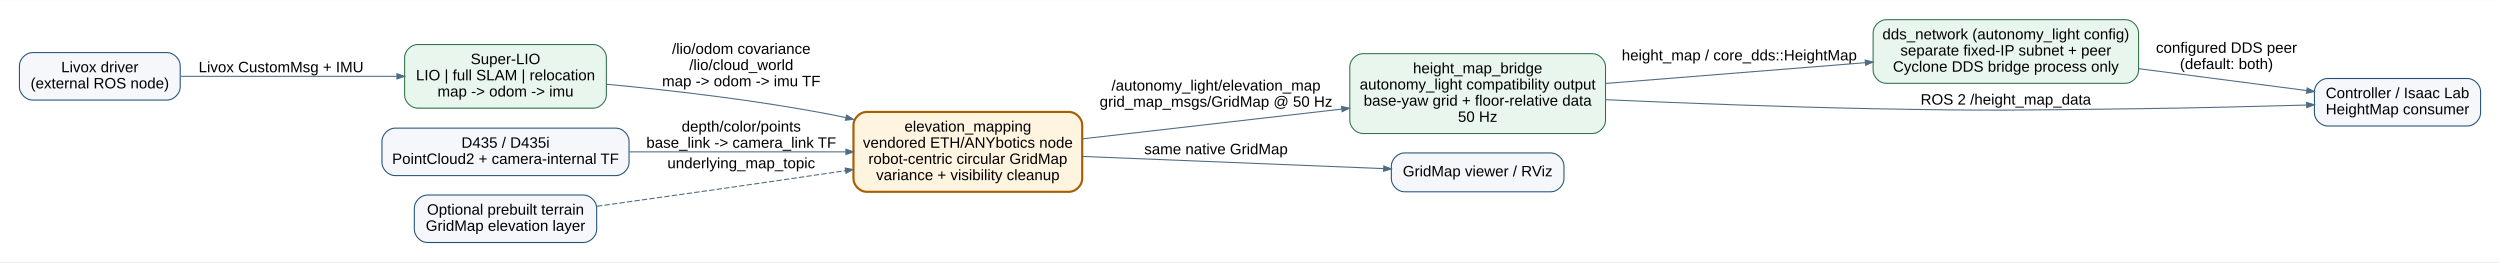
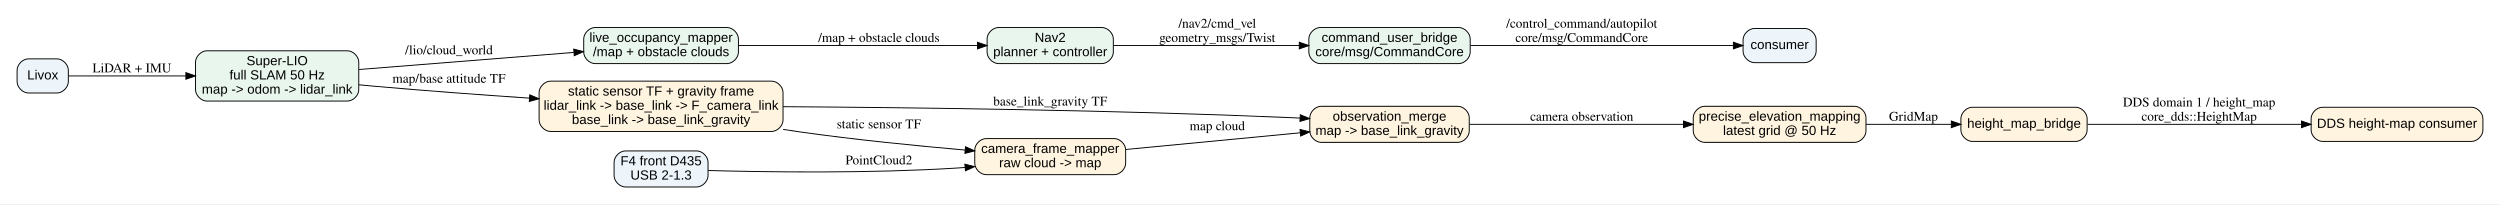
- <svg xmlns="http://www.w3.org/2000/svg" width="2317pt" height="243pt" viewBox="0.00 0.00 2317.00 242.50">
-   <g id="graph0" class="graph" transform="scale(1 1) rotate(0) translate(18 224.5)">
-     <polygon fill="white" stroke="transparent" points="-18,18 -18,-224.5 2299,-224.5 2299,18 -18,18" />
+ <svg xmlns="http://www.w3.org/2000/svg" width="2634pt" height="215pt" viewBox="0.00 0.00 2634.00 215.00">
+   <g id="graph0" class="graph" transform="scale(1 1) rotate(0) translate(18 197)">
+     <polygon fill="white" stroke="transparent" points="-18,18 -18,-197 2616,-197 2616,18 -18,18" />
    <g id="node1" class="node">
-       <path fill="#f5f7fa" stroke="#24527a" d="M137,-176C137,-176 12,-176 12,-176 6,-176 0,-170 0,-164 0,-164 0,-144 0,-144 0,-138 6,-132 12,-132 12,-132 137,-132 137,-132 143,-132 149,-138 149,-144 149,-144 149,-164 149,-164 149,-170 143,-176 137,-176" />
-       <text text-anchor="middle" x="74.5" y="-157.8" font-family="Arial" font-size="14.00">Livox driver</text>
-       <text text-anchor="middle" x="74.5" y="-142.8" font-family="Arial" font-size="14.00">(external ROS node)</text>
+       <path fill="#edf5fb" stroke="black" d="M42,-135C42,-135 12,-135 12,-135 6,-135 0,-129 0,-123 0,-123 0,-111 0,-111 0,-105 6,-99 12,-99 12,-99 42,-99 42,-99 48,-99 54,-105 54,-111 54,-111 54,-123 54,-123 54,-129 48,-135 42,-135" />
+       <text text-anchor="middle" x="27" y="-113.3" font-family="Arial" font-size="14.00">Livox</text>
    </g>
    <g id="node2" class="node">
-       <path fill="#e9f6ee" stroke="#32734d" d="M532,-183.5C532,-183.5 369,-183.5 369,-183.5 363,-183.5 357,-177.5 357,-171.5 357,-171.5 357,-136.5 357,-136.5 357,-130.5 363,-124.5 369,-124.5 369,-124.5 532,-124.5 532,-124.5 538,-124.5 544,-130.5 544,-136.5 544,-136.5 544,-171.5 544,-171.5 544,-177.5 538,-183.5 532,-183.5" />
-       <text text-anchor="middle" x="450.5" y="-165.3" font-family="Arial" font-size="14.00">Super-LIO</text>
-       <text text-anchor="middle" x="450.5" y="-150.3" font-family="Arial" font-size="14.00">LIO | full SLAM | relocation</text>
-       <text text-anchor="middle" x="450.5" y="-135.3" font-family="Arial" font-size="14.00">map -&gt; odom -&gt; imu</text>
+       <path fill="#e9f6ee" stroke="black" d="M348,-143.5C348,-143.5 200,-143.5 200,-143.5 194,-143.5 188,-137.5 188,-131.5 188,-131.5 188,-102.5 188,-102.5 188,-96.5 194,-90.5 200,-90.5 200,-90.5 348,-90.5 348,-90.5 354,-90.5 360,-96.5 360,-102.5 360,-102.5 360,-131.5 360,-131.5 360,-137.5 354,-143.5 348,-143.5" />
+       <text text-anchor="middle" x="274" y="-128.3" font-family="Arial" font-size="14.00">Super-LIO</text>
+       <text text-anchor="middle" x="274" y="-113.3" font-family="Arial" font-size="14.00">full SLAM 50 Hz</text>
+       <text text-anchor="middle" x="274" y="-98.3" font-family="Arial" font-size="14.00">map -&gt; odom -&gt; lidar_link</text>
    </g>
    <g id="edge1" class="edge">
-       <path fill="none" stroke="#4d6b82" d="M149.39,-154C206.68,-154 286.66,-154 349.65,-154" />
-       <polygon fill="#4d6b82" stroke="#4d6b82" points="349.86,-156.45 356.86,-154 349.86,-151.55 349.86,-156.45" />
-       <text text-anchor="middle" x="242.5" y="-157.8" font-family="Arial" font-size="14.00">Livox CustomMsg + IMU</text>
+       <path fill="none" stroke="black" d="M54.22,-117C83.71,-117 133.32,-117 177.85,-117" />
+       <polygon fill="black" stroke="black" points="177.86,-120.5 187.86,-117 177.86,-113.5 177.86,-120.5" />
+       <text text-anchor="middle" x="121" y="-120.8" font-family="Times,serif" font-size="14.00">LiDAR + IMU</text>
+     </g>
+     <g id="node3" class="node">
+       <path fill="#e9f6ee" stroke="black" d="M748,-168C748,-168 609,-168 609,-168 603,-168 597,-162 597,-156 597,-156 597,-142 597,-142 597,-136 603,-130 609,-130 609,-130 748,-130 748,-130 754,-130 760,-136 760,-142 760,-142 760,-156 760,-156 760,-162 754,-168 748,-168" />
+       <text text-anchor="middle" x="678.5" y="-152.8" font-family="Arial" font-size="14.00">live_occupancy_mapper</text>
+       <text text-anchor="middle" x="678.5" y="-137.8" font-family="Arial" font-size="14.00">/map + obstacle clouds</text>
+     </g>
+     <g id="edge2" class="edge">
+       <path fill="none" stroke="black" d="M360.36,-123.79C426.76,-129.07 518.68,-136.37 586.48,-141.76" />
+       <polygon fill="black" stroke="black" points="586.48,-145.27 596.72,-142.58 587.03,-138.3 586.48,-145.27" />
+       <text text-anchor="middle" x="455" y="-139.8" font-family="Times,serif" font-size="14.00">/lio/cloud_world</text>
+     </g>
+     <g id="node6" class="node">
+       <path fill="#fff4df" stroke="black" d="M795,-111.5C795,-111.5 562,-111.5 562,-111.5 556,-111.5 550,-105.5 550,-99.5 550,-99.5 550,-70.5 550,-70.5 550,-64.5 556,-58.5 562,-58.5 562,-58.5 795,-58.5 795,-58.5 801,-58.5 807,-64.5 807,-70.5 807,-70.5 807,-99.5 807,-99.5 807,-105.5 801,-111.5 795,-111.5" />
+       <text text-anchor="middle" x="678.5" y="-96.3" font-family="Arial" font-size="14.00">static sensor TF + gravity frame</text>
+       <text text-anchor="middle" x="678.5" y="-81.3" font-family="Arial" font-size="14.00">lidar_link -&gt; base_link -&gt; F_camera_link</text>
+       <text text-anchor="middle" x="678.5" y="-66.3" font-family="Arial" font-size="14.00">base_link -&gt; base_link_gravity</text>
+     </g>
+     <g id="edge6" class="edge">
+       <path fill="none" stroke="black" d="M360.13,-107.66C366.17,-107.08 372.18,-106.51 378,-106 430.81,-101.33 488.94,-97.06 539.82,-93.6" />
+       <polygon fill="black" stroke="black" points="540.16,-97.09 549.9,-92.92 539.69,-90.1 540.16,-97.09" />
+       <text text-anchor="middle" x="455" y="-109.8" font-family="Times,serif" font-size="14.00">map/base attitude TF</text>
    </g>
    <g id="node4" class="node">
-       <path fill="#fff4df" stroke="#a65e00" stroke-width="2" d="M973,-121C973,-121 785,-121 785,-121 779,-121 773,-115 773,-109 773,-109 773,-59 773,-59 773,-53 779,-47 785,-47 785,-47 973,-47 973,-47 979,-47 985,-53 985,-59 985,-59 985,-109 985,-109 985,-115 979,-121 973,-121" />
-       <text text-anchor="middle" x="879" y="-102.8" font-family="Arial" font-size="14.00">elevation_mapping</text>
-       <text text-anchor="middle" x="879" y="-87.8" font-family="Arial" font-size="14.00">vendored ETH/ANYbotics node</text>
-       <text text-anchor="middle" x="879" y="-72.8" font-family="Arial" font-size="14.00">robot-centric circular GridMap</text>
-       <text text-anchor="middle" x="879" y="-57.8" font-family="Arial" font-size="14.00">variance + visibility cleanup</text>
-     </g>
-     <g id="edge2" class="edge">
-       <path fill="none" stroke="#4d6b82" d="M544.04,-146.69C604.45,-141.02 684.84,-131.78 755,-118 758.58,-117.3 762.2,-116.55 765.85,-115.75" />
-       <polygon fill="#4d6b82" stroke="#4d6b82" points="766.61,-118.09 772.91,-114.18 765.54,-113.31 766.61,-118.09" />
-       <text text-anchor="middle" x="669" y="-174.8" font-family="Arial" font-size="14.00">/lio/odom covariance</text>
-       <text text-anchor="middle" x="669" y="-159.8" font-family="Arial" font-size="14.00">/lio/cloud_world</text>
-       <text text-anchor="middle" x="669" y="-144.8" font-family="Arial" font-size="14.00">map -&gt; odom -&gt; imu TF</text>
-     </g>
-     <g id="node3" class="node">
-       <path fill="#f5f7fa" stroke="#24527a" d="M553,-106C553,-106 348,-106 348,-106 342,-106 336,-100 336,-94 336,-94 336,-74 336,-74 336,-68 342,-62 348,-62 348,-62 553,-62 553,-62 559,-62 565,-68 565,-74 565,-74 565,-94 565,-94 565,-100 559,-106 553,-106" />
-       <text text-anchor="middle" x="450.5" y="-87.8" font-family="Arial" font-size="14.00">D435 / D435i</text>
-       <text text-anchor="middle" x="450.5" y="-72.8" font-family="Arial" font-size="14.00">PointCloud2 + camera-internal TF</text>
+       <path fill="#e9f6ee" stroke="black" d="M1143,-168C1143,-168 1034,-168 1034,-168 1028,-168 1022,-162 1022,-156 1022,-156 1022,-142 1022,-142 1022,-136 1028,-130 1034,-130 1034,-130 1143,-130 1143,-130 1149,-130 1155,-136 1155,-142 1155,-142 1155,-156 1155,-156 1155,-162 1149,-168 1143,-168" />
+       <text text-anchor="middle" x="1088.5" y="-152.8" font-family="Arial" font-size="14.00">Nav2</text>
+       <text text-anchor="middle" x="1088.5" y="-137.8" font-family="Arial" font-size="14.00">planner + controller</text>
    </g>
    <g id="edge3" class="edge">
-       <path fill="none" stroke="#4d6b82" d="M565.23,-84C627.37,-84 704.03,-84 765.91,-84" />
-       <polygon fill="#4d6b82" stroke="#4d6b82" points="766,-86.45 773,-84 766,-81.55 766,-86.45" />
-       <text text-anchor="middle" x="669" y="-102.8" font-family="Arial" font-size="14.00">depth/color/points</text>
-       <text text-anchor="middle" x="669" y="-87.8" font-family="Arial" font-size="14.00">base_link -&gt; camera_link TF</text>
+       <path fill="none" stroke="black" d="M760.11,-149C833.15,-149 940.01,-149 1011.56,-149" />
+       <polygon fill="black" stroke="black" points="1011.86,-152.5 1021.86,-149 1011.86,-145.5 1011.86,-152.5" />
+       <text text-anchor="middle" x="908" y="-152.8" font-family="Times,serif" font-size="14.00">/map + obstacle clouds</text>
    </g>
    <g id="node5" class="node">
-       <path fill="#e9f6ee" stroke="#32734d" d="M1458,-175C1458,-175 1245,-175 1245,-175 1239,-175 1233,-169 1233,-163 1233,-163 1233,-113 1233,-113 1233,-107 1239,-101 1245,-101 1245,-101 1458,-101 1458,-101 1464,-101 1470,-107 1470,-113 1470,-113 1470,-163 1470,-163 1470,-169 1464,-175 1458,-175" />
-       <text text-anchor="middle" x="1351.5" y="-156.8" font-family="Arial" font-size="14.00">height_map_bridge</text>
-       <text text-anchor="middle" x="1351.5" y="-141.8" font-family="Arial" font-size="14.00">autonomy_light compatibility output</text>
-       <text text-anchor="middle" x="1351.5" y="-126.8" font-family="Arial" font-size="14.00">base-yaw grid + floor-relative data</text>
-       <text text-anchor="middle" x="1351.5" y="-111.8" font-family="Arial" font-size="14.00">50 Hz</text>
+       <path fill="#e9f6ee" stroke="black" d="M1519,-168C1519,-168 1373,-168 1373,-168 1367,-168 1361,-162 1361,-156 1361,-156 1361,-142 1361,-142 1361,-136 1367,-130 1373,-130 1373,-130 1519,-130 1519,-130 1525,-130 1531,-136 1531,-142 1531,-142 1531,-156 1531,-156 1531,-162 1525,-168 1519,-168" />
+       <text text-anchor="middle" x="1446" y="-152.8" font-family="Arial" font-size="14.00">command_user_bridge</text>
+       <text text-anchor="middle" x="1446" y="-137.8" font-family="Arial" font-size="14.00">core/msg/CommandCore</text>
+     </g>
+     <g id="edge4" class="edge">
+       <path fill="none" stroke="black" d="M1155.12,-149C1210.04,-149 1289.11,-149 1350.79,-149" />
+       <polygon fill="black" stroke="black" points="1350.93,-152.5 1360.93,-149 1350.93,-145.5 1350.93,-152.5" />
+       <text text-anchor="middle" x="1264.5" y="-167.8" font-family="Times,serif" font-size="14.00">/nav2/cmd_vel</text>
+       <text text-anchor="middle" x="1264.5" y="-152.8" font-family="Times,serif" font-size="14.00">geometry_msgs/Twist</text>
+     </g>
+     <g id="node13" class="node">
+       <path fill="#edf5fb" stroke="black" d="M1883.5,-167C1883.5,-167 1830.5,-167 1830.5,-167 1824.5,-167 1818.5,-161 1818.5,-155 1818.5,-155 1818.5,-143 1818.5,-143 1818.5,-137 1824.5,-131 1830.5,-131 1830.5,-131 1883.5,-131 1883.5,-131 1889.5,-131 1895.5,-137 1895.5,-143 1895.5,-143 1895.5,-155 1895.5,-155 1895.5,-161 1889.5,-167 1883.5,-167" />
+       <text text-anchor="middle" x="1857" y="-145.3" font-family="Arial" font-size="14.00">consumer</text>
    </g>
    <g id="edge5" class="edge">
-       <path fill="none" stroke="#4d6b82" d="M985,-96.05C1056.11,-104.21 1150.39,-115.03 1225.38,-123.64" />
-       <polygon fill="#4d6b82" stroke="#4d6b82" points="1225.35,-126.1 1232.58,-124.47 1225.91,-121.23 1225.35,-126.1" />
-       <text text-anchor="middle" x="1109" y="-140.8" font-family="Arial" font-size="14.00">/autonomy_light/elevation_map</text>
-       <text text-anchor="middle" x="1109" y="-125.8" font-family="Arial" font-size="14.00">grid_map_msgs/GridMap @ 50 Hz</text>
+       <path fill="none" stroke="black" d="M1531.25,-149C1614.82,-149 1739.95,-149 1807.9,-149" />
+       <polygon fill="black" stroke="black" points="1808.3,-152.5 1818.3,-149 1808.3,-145.5 1808.3,-152.5" />
+       <text text-anchor="middle" x="1648.5" y="-167.8" font-family="Times,serif" font-size="14.00">/control_command/autopilot</text>
+       <text text-anchor="middle" x="1648.5" y="-152.8" font-family="Times,serif" font-size="14.00">core/msg/CommandCore</text>
    </g>
    <g id="node8" class="node">
-       <path fill="#f5f7fa" stroke="#24527a" d="M1419.5,-83C1419.5,-83 1283.5,-83 1283.5,-83 1277.5,-83 1271.5,-77 1271.5,-71 1271.5,-71 1271.5,-59 1271.5,-59 1271.5,-53 1277.5,-47 1283.5,-47 1283.5,-47 1419.5,-47 1419.5,-47 1425.5,-47 1431.5,-53 1431.5,-59 1431.5,-59 1431.5,-71 1431.5,-71 1431.5,-77 1425.5,-83 1419.5,-83" />
-       <text text-anchor="middle" x="1351.5" y="-61.3" font-family="Arial" font-size="14.00">GridMap viewer / RViz</text>
+       <path fill="#fff4df" stroke="black" d="M1156,-51C1156,-51 1021,-51 1021,-51 1015,-51 1009,-45 1009,-39 1009,-39 1009,-25 1009,-25 1009,-19 1015,-13 1021,-13 1021,-13 1156,-13 1156,-13 1162,-13 1168,-19 1168,-25 1168,-25 1168,-39 1168,-39 1168,-45 1162,-51 1156,-51" />
+       <text text-anchor="middle" x="1088.5" y="-35.8" font-family="Arial" font-size="14.00">camera_frame_mapper</text>
+       <text text-anchor="middle" x="1088.5" y="-20.8" font-family="Arial" font-size="14.00">raw cloud -&gt; map</text>
+     </g>
+     <g id="edge7" class="edge">
+       <path fill="none" stroke="black" d="M807.15,-60.68C813.18,-59.73 819.15,-58.83 825,-58 882.7,-49.8 947.91,-43.33 998.9,-38.89" />
+       <polygon fill="black" stroke="black" points="999.23,-42.38 1008.9,-38.03 998.63,-35.4 999.23,-42.38" />
+       <text text-anchor="middle" x="908" y="-61.8" font-family="Times,serif" font-size="14.00">static sensor TF</text>
+     </g>
+     <g id="node9" class="node">
+       <path fill="#fff4df" stroke="black" d="M1518,-85C1518,-85 1374,-85 1374,-85 1368,-85 1362,-79 1362,-73 1362,-73 1362,-59 1362,-59 1362,-53 1368,-47 1374,-47 1374,-47 1518,-47 1518,-47 1524,-47 1530,-53 1530,-59 1530,-59 1530,-73 1530,-73 1530,-79 1524,-85 1518,-85" />
+       <text text-anchor="middle" x="1446" y="-69.8" font-family="Arial" font-size="14.00">observation_merge</text>
+       <text text-anchor="middle" x="1446" y="-54.8" font-family="Arial" font-size="14.00">map -&gt; base_link_gravity</text>
+     </g>
+     <g id="edge8" class="edge">
+       <path fill="none" stroke="black" d="M807.07,-84.6C940.7,-83.73 1156.68,-81.07 1343,-73 1345.87,-72.88 1348.78,-72.74 1351.72,-72.59" />
+       <polygon fill="black" stroke="black" points="1352,-76.08 1361.8,-72.06 1351.63,-69.09 1352,-76.08" />
+       <text text-anchor="middle" x="1088.5" y="-85.8" font-family="Times,serif" font-size="14.00">base_link_gravity TF</text>
+     </g>
+     <g id="node7" class="node">
+       <path fill="#edf5fb" stroke="black" d="M716,-38C716,-38 641,-38 641,-38 635,-38 629,-32 629,-26 629,-26 629,-12 629,-12 629,-6 635,0 641,0 641,0 716,0 716,0 722,0 728,-6 728,-12 728,-12 728,-26 728,-26 728,-32 722,-38 716,-38" />
+       <text text-anchor="middle" x="678.5" y="-22.8" font-family="Arial" font-size="14.00">F4 front D435</text>
+       <text text-anchor="middle" x="678.5" y="-7.8" font-family="Arial" font-size="14.00">USB 2-1.3</text>
    </g>
    <g id="edge9" class="edge">
-       <path fill="none" stroke="#4d6b82" d="M985,-79.76C1069.13,-76.36 1185.71,-71.65 1264.4,-68.48" />
-       <polygon fill="#4d6b82" stroke="#4d6b82" points="1264.52,-70.92 1271.42,-68.19 1264.32,-66.03 1264.52,-70.92" />
-       <text text-anchor="middle" x="1109" y="-81.8" font-family="Arial" font-size="14.00">same native GridMap</text>
+       <path fill="none" stroke="black" d="M728.12,-17.35C789.46,-15.68 898.17,-14.1 991,-20 993.54,-20.16 996.12,-20.35 998.72,-20.55" />
+       <polygon fill="black" stroke="black" points="998.58,-24.05 1008.84,-21.42 999.18,-17.08 998.58,-24.05" />
+       <text text-anchor="middle" x="908" y="-23.8" font-family="Times,serif" font-size="14.00">PointCloud2</text>
    </g>
-     <g id="node6" class="node">
-       <path fill="#e9f6ee" stroke="#32734d" d="M1952,-206.5C1952,-206.5 1730,-206.5 1730,-206.5 1724,-206.5 1718,-200.5 1718,-194.5 1718,-194.5 1718,-159.5 1718,-159.5 1718,-153.5 1724,-147.5 1730,-147.5 1730,-147.5 1952,-147.5 1952,-147.5 1958,-147.5 1964,-153.5 1964,-159.5 1964,-159.5 1964,-194.5 1964,-194.5 1964,-200.5 1958,-206.5 1952,-206.5" />
-       <text text-anchor="middle" x="1841" y="-188.3" font-family="Arial" font-size="14.00">dds_network (autonomy_light config)</text>
-       <text text-anchor="middle" x="1841" y="-173.3" font-family="Arial" font-size="14.00">separate fixed-IP subnet + peer</text>
-       <text text-anchor="middle" x="1841" y="-158.3" font-family="Arial" font-size="14.00">Cyclone DDS bridge process only</text>
+     <g id="edge10" class="edge">
+       <path fill="none" stroke="black" d="M1168.4,-39.55C1222.62,-44.73 1294.84,-51.64 1351.89,-57.09" />
+       <polygon fill="black" stroke="black" points="1351.71,-60.59 1361.99,-58.06 1352.37,-53.63 1351.71,-60.59" />
+       <text text-anchor="middle" x="1264.5" y="-59.8" font-family="Times,serif" font-size="14.00">map cloud</text>
    </g>
-     <g id="edge6" class="edge">
-       <path fill="none" stroke="#4d6b82" d="M1470.2,-147.42C1542.81,-153.22 1636,-160.68 1710.67,-166.65" />
-       <polygon fill="#4d6b82" stroke="#4d6b82" points="1710.66,-169.11 1717.83,-167.23 1711.05,-164.23 1710.66,-169.11" />
-       <text text-anchor="middle" x="1594" y="-168.8" font-family="Arial" font-size="14.00">height_map / core_dds::HeightMap</text>
+     <g id="node10" class="node">
+       <path fill="#fff4df" stroke="black" d="M1936,-85C1936,-85 1778,-85 1778,-85 1772,-85 1766,-79 1766,-73 1766,-73 1766,-59 1766,-59 1766,-53 1772,-47 1778,-47 1778,-47 1936,-47 1936,-47 1942,-47 1948,-53 1948,-59 1948,-59 1948,-73 1948,-73 1948,-79 1942,-85 1936,-85" />
+       <text text-anchor="middle" x="1857" y="-69.8" font-family="Arial" font-size="14.00">precise_elevation_mapping</text>
+       <text text-anchor="middle" x="1857" y="-54.8" font-family="Arial" font-size="14.00">latest grid @ 50 Hz</text>
    </g>
-     <g id="node7" class="node">
-       <path fill="#f5f7fa" stroke="#24527a" d="M2269,-152C2269,-152 2139,-152 2139,-152 2133,-152 2127,-146 2127,-140 2127,-140 2127,-120 2127,-120 2127,-114 2133,-108 2139,-108 2139,-108 2269,-108 2269,-108 2275,-108 2281,-114 2281,-120 2281,-120 2281,-140 2281,-140 2281,-146 2275,-152 2269,-152" />
-       <text text-anchor="middle" x="2204" y="-133.8" font-family="Arial" font-size="14.00">Controller / Isaac Lab</text>
-       <text text-anchor="middle" x="2204" y="-118.8" font-family="Arial" font-size="14.00">HeightMap consumer</text>
+     <g id="edge11" class="edge">
+       <path fill="none" stroke="black" d="M1530.26,-66C1595.49,-66 1686.47,-66 1755.7,-66" />
+       <polygon fill="black" stroke="black" points="1755.76,-69.5 1765.76,-66 1755.76,-62.5 1755.76,-69.5" />
+       <text text-anchor="middle" x="1648.5" y="-69.8" font-family="Times,serif" font-size="14.00">camera observation</text>
    </g>
-     <g id="edge8" class="edge">
-       <path fill="none" stroke="#4d6b82" d="M1470.16,-132.35C1541.78,-129.19 1635.15,-125.59 1718,-124 1827.31,-121.91 1854.68,-122.63 1964,-124 2015.71,-124.65 2073.69,-126.09 2119.6,-127.39" />
-       <polygon fill="#4d6b82" stroke="#4d6b82" points="2119.79,-129.85 2126.86,-127.6 2119.93,-124.95 2119.79,-129.85" />
-       <text text-anchor="middle" x="1841" y="-127.8" font-family="Arial" font-size="14.00">ROS 2 /height_map_data</text>
+     <g id="node11" class="node">
+       <path fill="#fff4df" stroke="black" d="M2169,-84C2169,-84 2060,-84 2060,-84 2054,-84 2048,-78 2048,-72 2048,-72 2048,-60 2048,-60 2048,-54 2054,-48 2060,-48 2060,-48 2169,-48 2169,-48 2175,-48 2181,-54 2181,-60 2181,-60 2181,-72 2181,-72 2181,-78 2175,-84 2169,-84" />
+       <text text-anchor="middle" x="2114.5" y="-62.3" font-family="Arial" font-size="14.00">height_map_bridge</text>
    </g>
-     <g id="edge7" class="edge">
-       <path fill="none" stroke="#4d6b82" d="M1964.22,-161.09C2015.48,-154.41 2073.78,-146.82 2119.93,-140.81" />
-       <polygon fill="#4d6b82" stroke="#4d6b82" points="2120.32,-143.24 2126.94,-139.9 2119.69,-138.38 2120.32,-143.24" />
-       <text text-anchor="middle" x="2045.5" y="-175.8" font-family="Arial" font-size="14.00">configured DDS peer</text>
-       <text text-anchor="middle" x="2045.5" y="-160.8" font-family="Arial" font-size="14.00">(default: both)</text>
+     <g id="edge12" class="edge">
+       <path fill="none" stroke="black" d="M1948.08,-66C1977.38,-66 2009.59,-66 2037.74,-66" />
+       <polygon fill="black" stroke="black" points="2037.91,-69.5 2047.91,-66 2037.91,-62.5 2037.91,-69.5" />
+       <text text-anchor="middle" x="1998" y="-69.8" font-family="Times,serif" font-size="14.00">GridMap</text>
    </g>
-     <g id="node9" class="node">
-       <path fill="#f5f7fa" stroke="#24527a" d="M523,-44C523,-44 378,-44 378,-44 372,-44 366,-38 366,-32 366,-32 366,-12 366,-12 366,-6 372,0 378,0 378,0 523,0 523,0 529,0 535,-6 535,-12 535,-12 535,-32 535,-32 535,-38 529,-44 523,-44" />
-       <text text-anchor="middle" x="450.5" y="-25.8" font-family="Arial" font-size="14.00">Optional prebuilt terrain</text>
-       <text text-anchor="middle" x="450.5" y="-10.8" font-family="Arial" font-size="14.00">GridMap elevation layer</text>
+     <g id="node12" class="node">
+       <path fill="#fff4df" stroke="black" d="M2586,-84C2586,-84 2429,-84 2429,-84 2423,-84 2417,-78 2417,-72 2417,-72 2417,-60 2417,-60 2417,-54 2423,-48 2429,-48 2429,-48 2586,-48 2586,-48 2592,-48 2598,-54 2598,-60 2598,-60 2598,-72 2598,-72 2598,-78 2592,-84 2586,-84" />
+       <text text-anchor="middle" x="2507.5" y="-62.3" font-family="Arial" font-size="14.00">DDS height-map consumer</text>
    </g>
-     <g id="edge4" class="edge">
-       <path fill="none" stroke="#4d6b82" stroke-dasharray="5,2" d="M535.27,-33.58C596.24,-42.08 680.77,-54.01 755,-65 758.52,-65.52 762.09,-66.05 765.7,-66.59" />
-       <polygon fill="#4d6b82" stroke="#4d6b82" points="765.38,-69.02 772.67,-67.64 766.11,-64.18 765.38,-69.02" />
-       <text text-anchor="middle" x="669" y="-68.8" font-family="Arial" font-size="14.00">underlying_map_topic</text>
+     <g id="edge13" class="edge">
+       <path fill="none" stroke="black" d="M2181.39,-66C2242.99,-66 2335.86,-66 2406.59,-66" />
+       <polygon fill="black" stroke="black" points="2406.86,-69.5 2416.86,-66 2406.86,-62.5 2406.86,-69.5" />
+       <text text-anchor="middle" x="2299" y="-84.8" font-family="Times,serif" font-size="14.00">DDS domain 1 / height_map</text>
+       <text text-anchor="middle" x="2299" y="-69.8" font-family="Times,serif" font-size="14.00">core_dds::HeightMap</text>
    </g>
  </g>
</svg>
